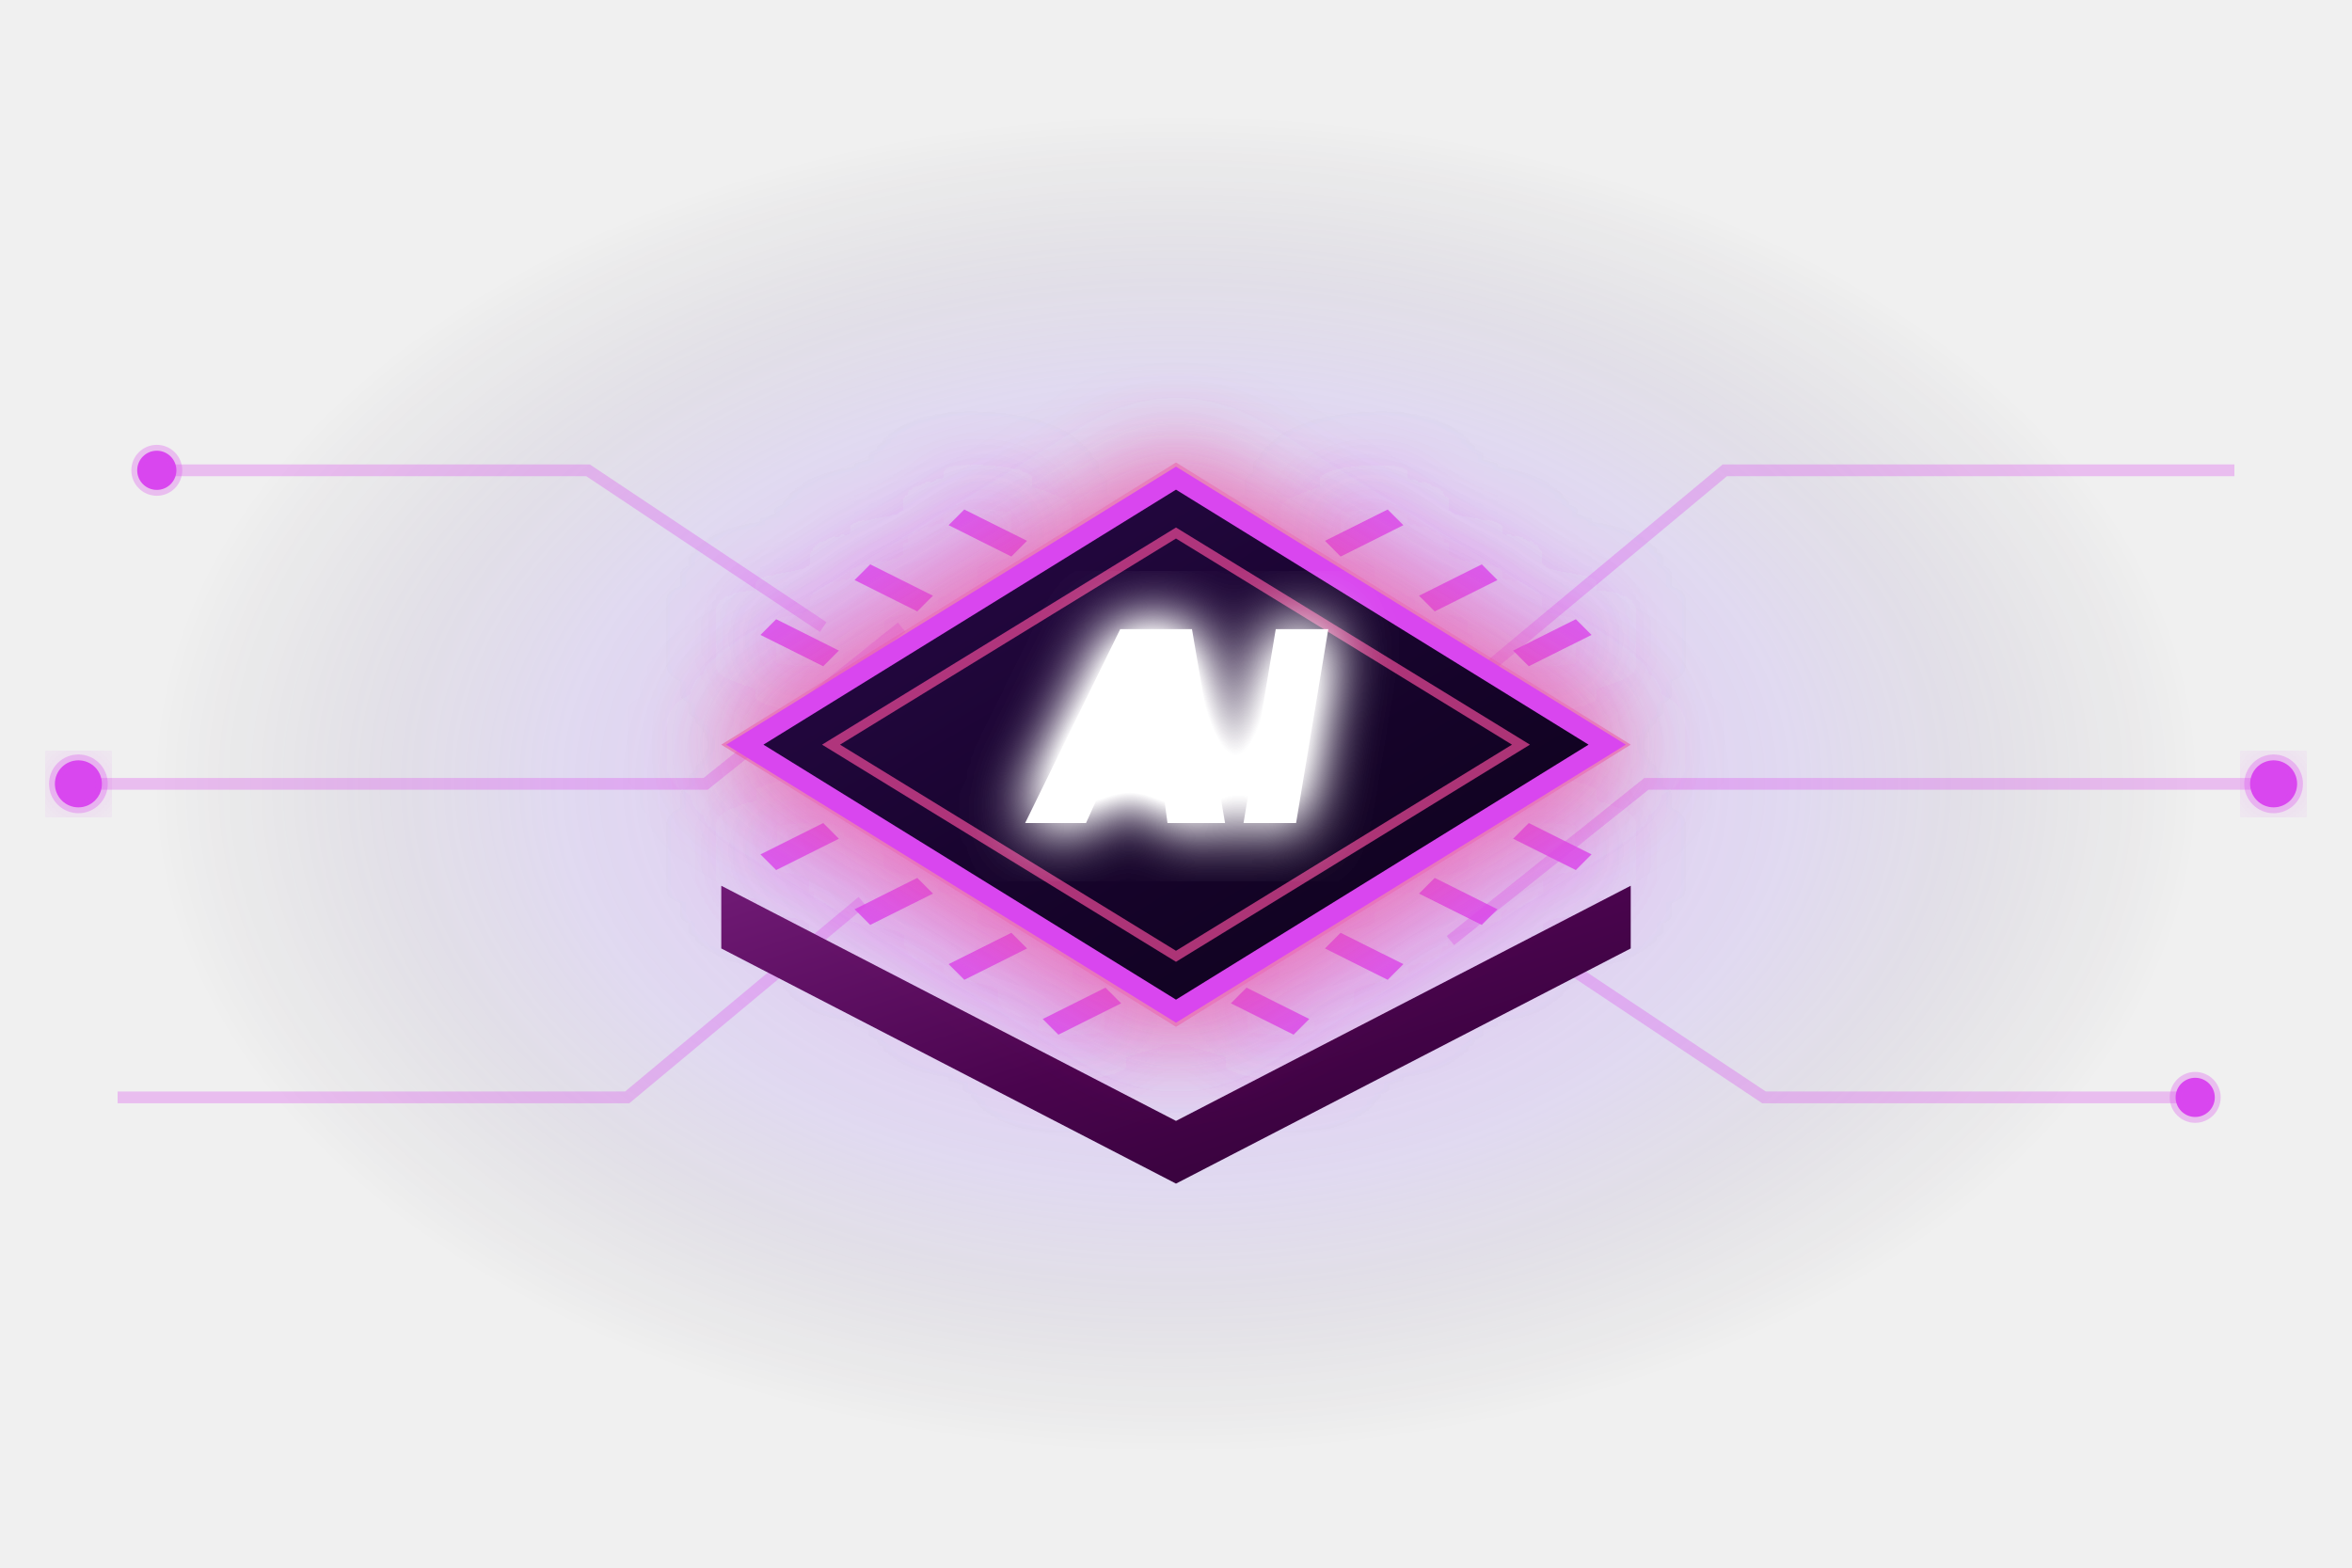
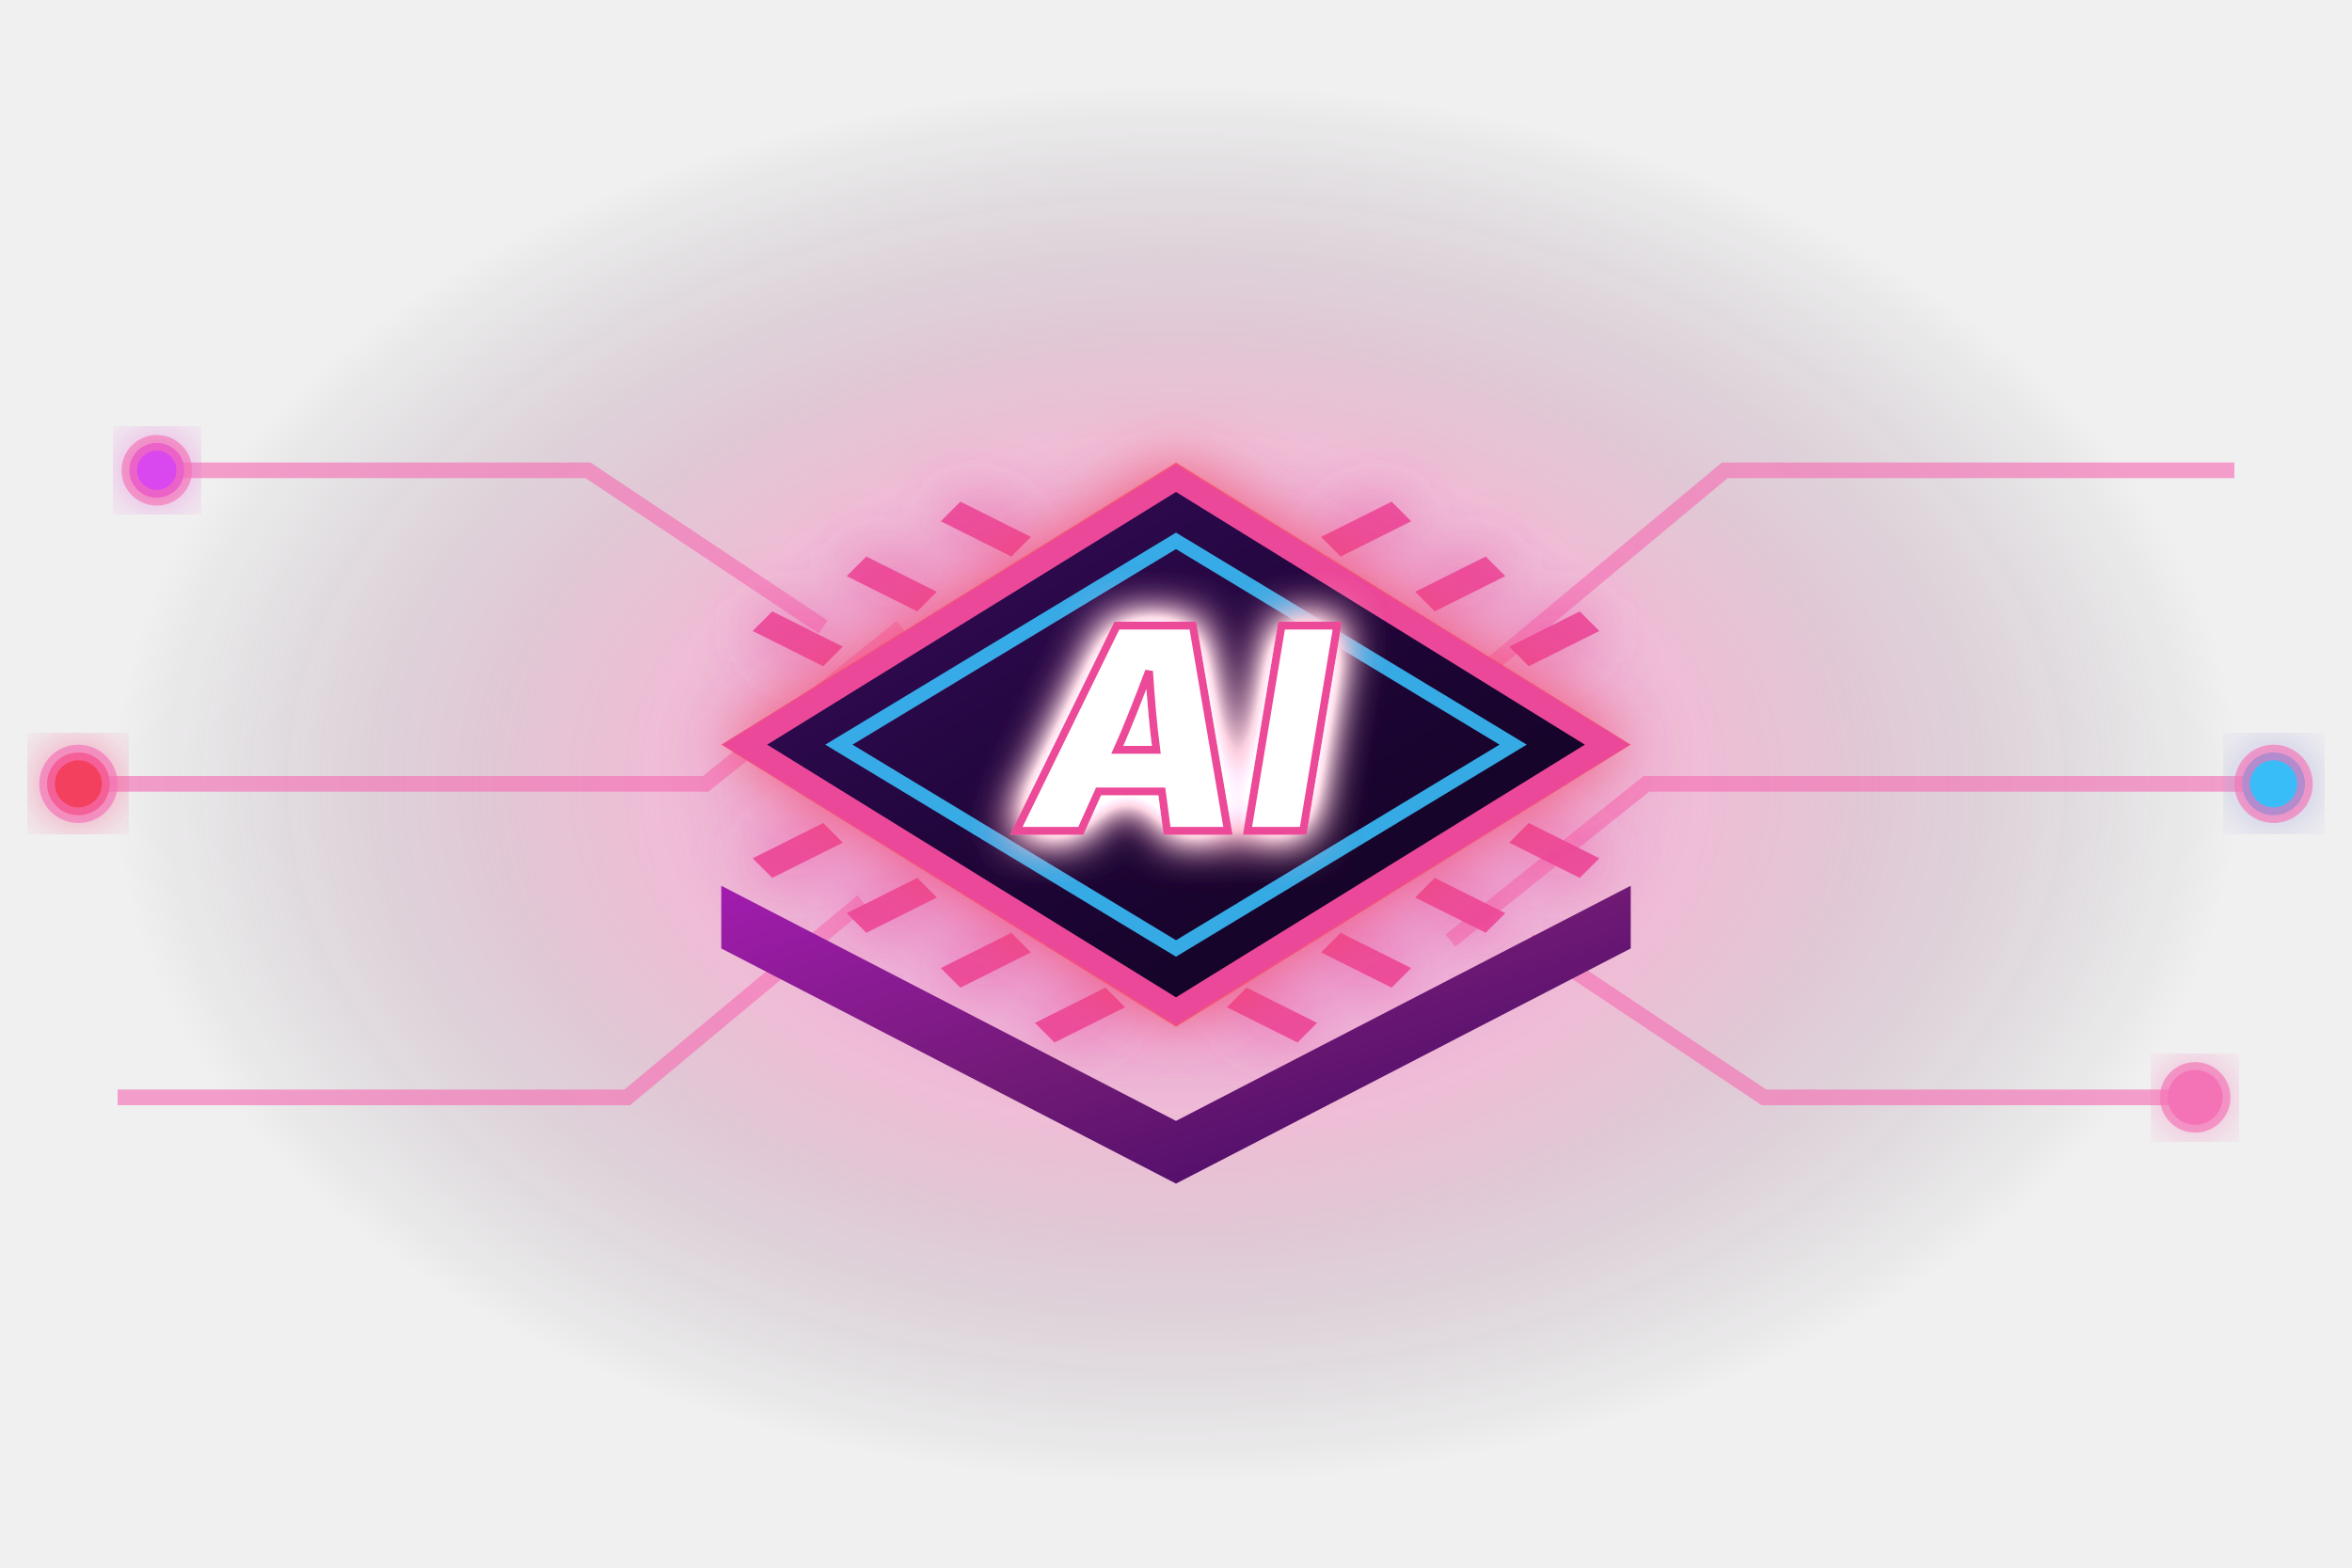
<svg xmlns="http://www.w3.org/2000/svg" viewBox="0 0 300 200" width="100%" height="100%">
  <defs>
    <radialGradient id="bgGlow" cx="50%" cy="50%" r="50%">
-       <stop offset="0%" stop-color="#d946ef" stop-opacity="0.35" />
-       <stop offset="60%" stop-color="#8b5cf6" stop-opacity="0.15" />
-       <stop offset="100%" stop-color="#070212" stop-opacity="0" />
+       <stop offset="0%" stop-color="#d946ef" stop-opacity="0.6" />
+       <stop offset="50%" stop-color="#ec4899" stop-opacity="0.3" />
+       <stop offset="100%" stop-color="#0b0217" stop-opacity="0" />
    </radialGradient>
    <linearGradient id="sideWallGrad" x1="0%" y1="0%" x2="100%" y2="100%">
-       <stop offset="0%" stop-color="#701a75" />
-       <stop offset="50%" stop-color="#4a044e" />
-       <stop offset="100%" stop-color="#2a0230" />
+       <stop offset="0%" stop-color="#a21caf" />
+       <stop offset="50%" stop-color="#701a75" />
+       <stop offset="100%" stop-color="#3b0764" />
    </linearGradient>
    <linearGradient id="topCapGrad" x1="0%" y1="0%" x2="100%" y2="100%">
-       <stop offset="0%" stop-color="#2c094d" />
-       <stop offset="50%" stop-color="#18042e" />
-       <stop offset="100%" stop-color="#0b0117" />
+       <stop offset="0%" stop-color="#3b0d61" />
+       <stop offset="50%" stop-color="#1e0538" />
+       <stop offset="100%" stop-color="#0d0219" />
    </linearGradient>
-     <filter id="neonGlow" x="-20%" y="-20%" width="140%" height="140%">
-       <feGaussianBlur stdDeviation="6" result="blur" />
+     <filter id="neonGlow" x="-30%" y="-30%" width="160%" height="160%">
+       <feGaussianBlur stdDeviation="4" result="blur" />
      <feMerge>
-         <feMergeNode in="blur" />
        <feMergeNode in="blur" />
        <feMergeNode in="SourceGraphic" />
      </feMerge>
    </filter>
    <filter id="textGlow" x="-30%" y="-30%" width="160%" height="160%">
-       <feGaussianBlur stdDeviation="4" result="blur" />
+       <feGaussianBlur stdDeviation="3" result="blur" />
      <feComponentTransfer in="blur" result="brightBlur">
-         <feFuncA type="linear" slope="2" />
+         <feFuncA type="linear" slope="2.5" />
      </feComponentTransfer>
      <feMerge>
        <feMergeNode in="brightBlur" />
        <feMergeNode in="SourceGraphic" />
      </feMerge>
    </filter>
  </defs>
  <rect width="300" height="200" fill="none" />
-   <ellipse cx="150" cy="100" rx="130" ry="85" fill="url(#bgGlow)" />
-   <g stroke="#d946ef" stroke-opacity="0.3" stroke-width="1.5" fill="none">
+   <ellipse cx="150" cy="100" rx="135" ry="90" fill="url(#bgGlow)" />
+   <g stroke="#f472b6" stroke-opacity="0.65" stroke-width="2" fill="none">
    <path d="M10 100 H90 L115 80" />
    <path d="M20 60 H75 L105 80" />
    <path d="M15 140 H80 L110 115" />
    <path d="M290 100 H210 L185 120" />
    <path d="M280 140 H225 L195 120" />
    <path d="M285 60 H220 L190 85" />
-     <circle cx="10" cy="100" r="3" fill="#d946ef" filter="url(#neonGlow)" />
-     <circle cx="290" cy="100" r="3" fill="#d946ef" filter="url(#neonGlow)" />
-     <circle cx="20" cy="60" r="2.5" fill="#d946ef" />
-     <circle cx="280" cy="140" r="2.5" fill="#d946ef" />
+     <circle cx="10" cy="100" r="4" fill="#f43f5e" filter="url(#neonGlow)" />
+     <circle cx="290" cy="100" r="4" fill="#38bdf8" filter="url(#neonGlow)" />
+     <circle cx="20" cy="60" r="3.5" fill="#d946ef" filter="url(#neonGlow)" />
+     <circle cx="280" cy="140" r="3.5" fill="#f472b6" filter="url(#neonGlow)" />
  </g>
  <g transform="translate(150, 95)">
-     <g fill="#d946ef" opacity="0.85" filter="url(#neonGlow)">
-       <path d="M -45 10 l -8 4 l 2 2 l 8 -4 z" />
-       <path d="M -33 17 l -8 4 l 2 2 l 8 -4 z" />
-       <path d="M -21 24 l -8 4 l 2 2 l 8 -4 z" />
-       <path d="M -9 31 l -8 4 l 2 2 l 8 -4 z" />
-       <path d="M 45 10 l 8 4 l -2 2 l -8 -4 z" />
-       <path d="M 33 17 l 8 4 l -2 2 l -8 -4 z" />
-       <path d="M 21 24 l 8 4 l -2 2 l -8 -4 z" />
-       <path d="M 9 31 l 8 4 l -2 2 l -8 -4 z" />
-       <path d="M -45 -10 l -8 -4 l 2 -2 l 8 4 z" />
-       <path d="M -33 -17 l -8 -4 l 2 -2 l 8 4 z" />
-       <path d="M -21 -24 l -8 -4 l 2 -2 l 8 4 z" />
-       <path d="M 45 -10 l 8 -4 l -2 -2 l -8 4 z" />
-       <path d="M 33 -17 l 8 -4 l -2 -2 l -8 4 z" />
-       <path d="M 21 -24 l 8 -4 l -2 -2 l -8 4 z" />
+     <g fill="#ec4899" opacity="0.95" filter="url(#neonGlow)">
+       <path d="M -45 10 l -9 4.5 l 2.5 2.5 l 9 -4.5 z" />
+       <path d="M -33 17 l -9 4.5 l 2.5 2.5 l 9 -4.5 z" />
+       <path d="M -21 24 l -9 4.5 l 2.5 2.5 l 9 -4.5 z" />
+       <path d="M -9 31 l -9 4.5 l 2.5 2.5 l 9 -4.5 z" />
+       <path d="M 45 10 l 9 4.5 l -2.5 2.5 l -9 -4.5 z" />
+       <path d="M 33 17 l 9 4.5 l -2.5 2.5 l -9 -4.5 z" />
+       <path d="M 21 24 l 9 4.5 l -2.5 2.5 l -9 -4.5 z" />
+       <path d="M 9 31 l 9 4.5 l -2.5 2.5 l -9 -4.5 z" />
+       <path d="M -45 -10 l -9 -4.5 l 2.5 -2.5 l 9 4.5 z" />
+       <path d="M -33 -17 l -9 -4.5 l 2.5 -2.5 l 9 4.5 z" />
+       <path d="M -21 -24 l -9 -4.5 l 2.5 -2.5 l 9 4.5 z" />
+       <path d="M 45 -10 l 9 -4.5 l -2.5 -2.5 l -9 4.5 z" />
+       <path d="M 33 -17 l 9 -4.5 l -2.5 -2.5 l -9 4.5 z" />
+       <path d="M 21 -24 l 9 -4.5 l -2.5 -2.5 l -9 4.5 z" />
    </g>
    <polygon points="0,48 -58,18 -58,26 0,56 58,26 58,18" fill="url(#sideWallGrad)" />
-     <polygon points="0,-36 -58,0 0,36 58,0" fill="#ec4899" opacity="0.6" filter="url(#neonGlow)" />
-     <polygon points="0,-34 -55,0 0,34 55,0" fill="url(#topCapGrad)" stroke="#d946ef" stroke-width="2.5" />
-     <polygon points="0,-27 -44,0 0,27 44,0" fill="none" stroke="#ec4899" stroke-width="1.2" opacity="0.7" />
-     <text x="0" y="10" font-family="system-ui, -apple-system, sans-serif" font-size="34" font-style="italic" font-weight="900" fill="#ffffff" text-anchor="middle" filter="url(#textGlow)">
+     <polygon points="0,-36 -58,0 0,36 58,0" fill="#f43f5e" opacity="0.8" filter="url(#neonGlow)" />
+     <polygon points="0,-34 -55,0 0,34 55,0" fill="url(#topCapGrad)" stroke="#ec4899" stroke-width="3" />
+     <polygon points="0,-26 -43,0 0,26 43,0" fill="none" stroke="#38bdf8" stroke-width="1.8" opacity="0.9" />
+     <text x="0" y="11" font-family="system-ui, -apple-system, sans-serif" font-size="36" font-style="italic" font-weight="900" fill="#ffffff" stroke="#ec4899" stroke-width="1" text-anchor="middle" filter="url(#textGlow)">
      AI
    </text>
  </g>
</svg>
